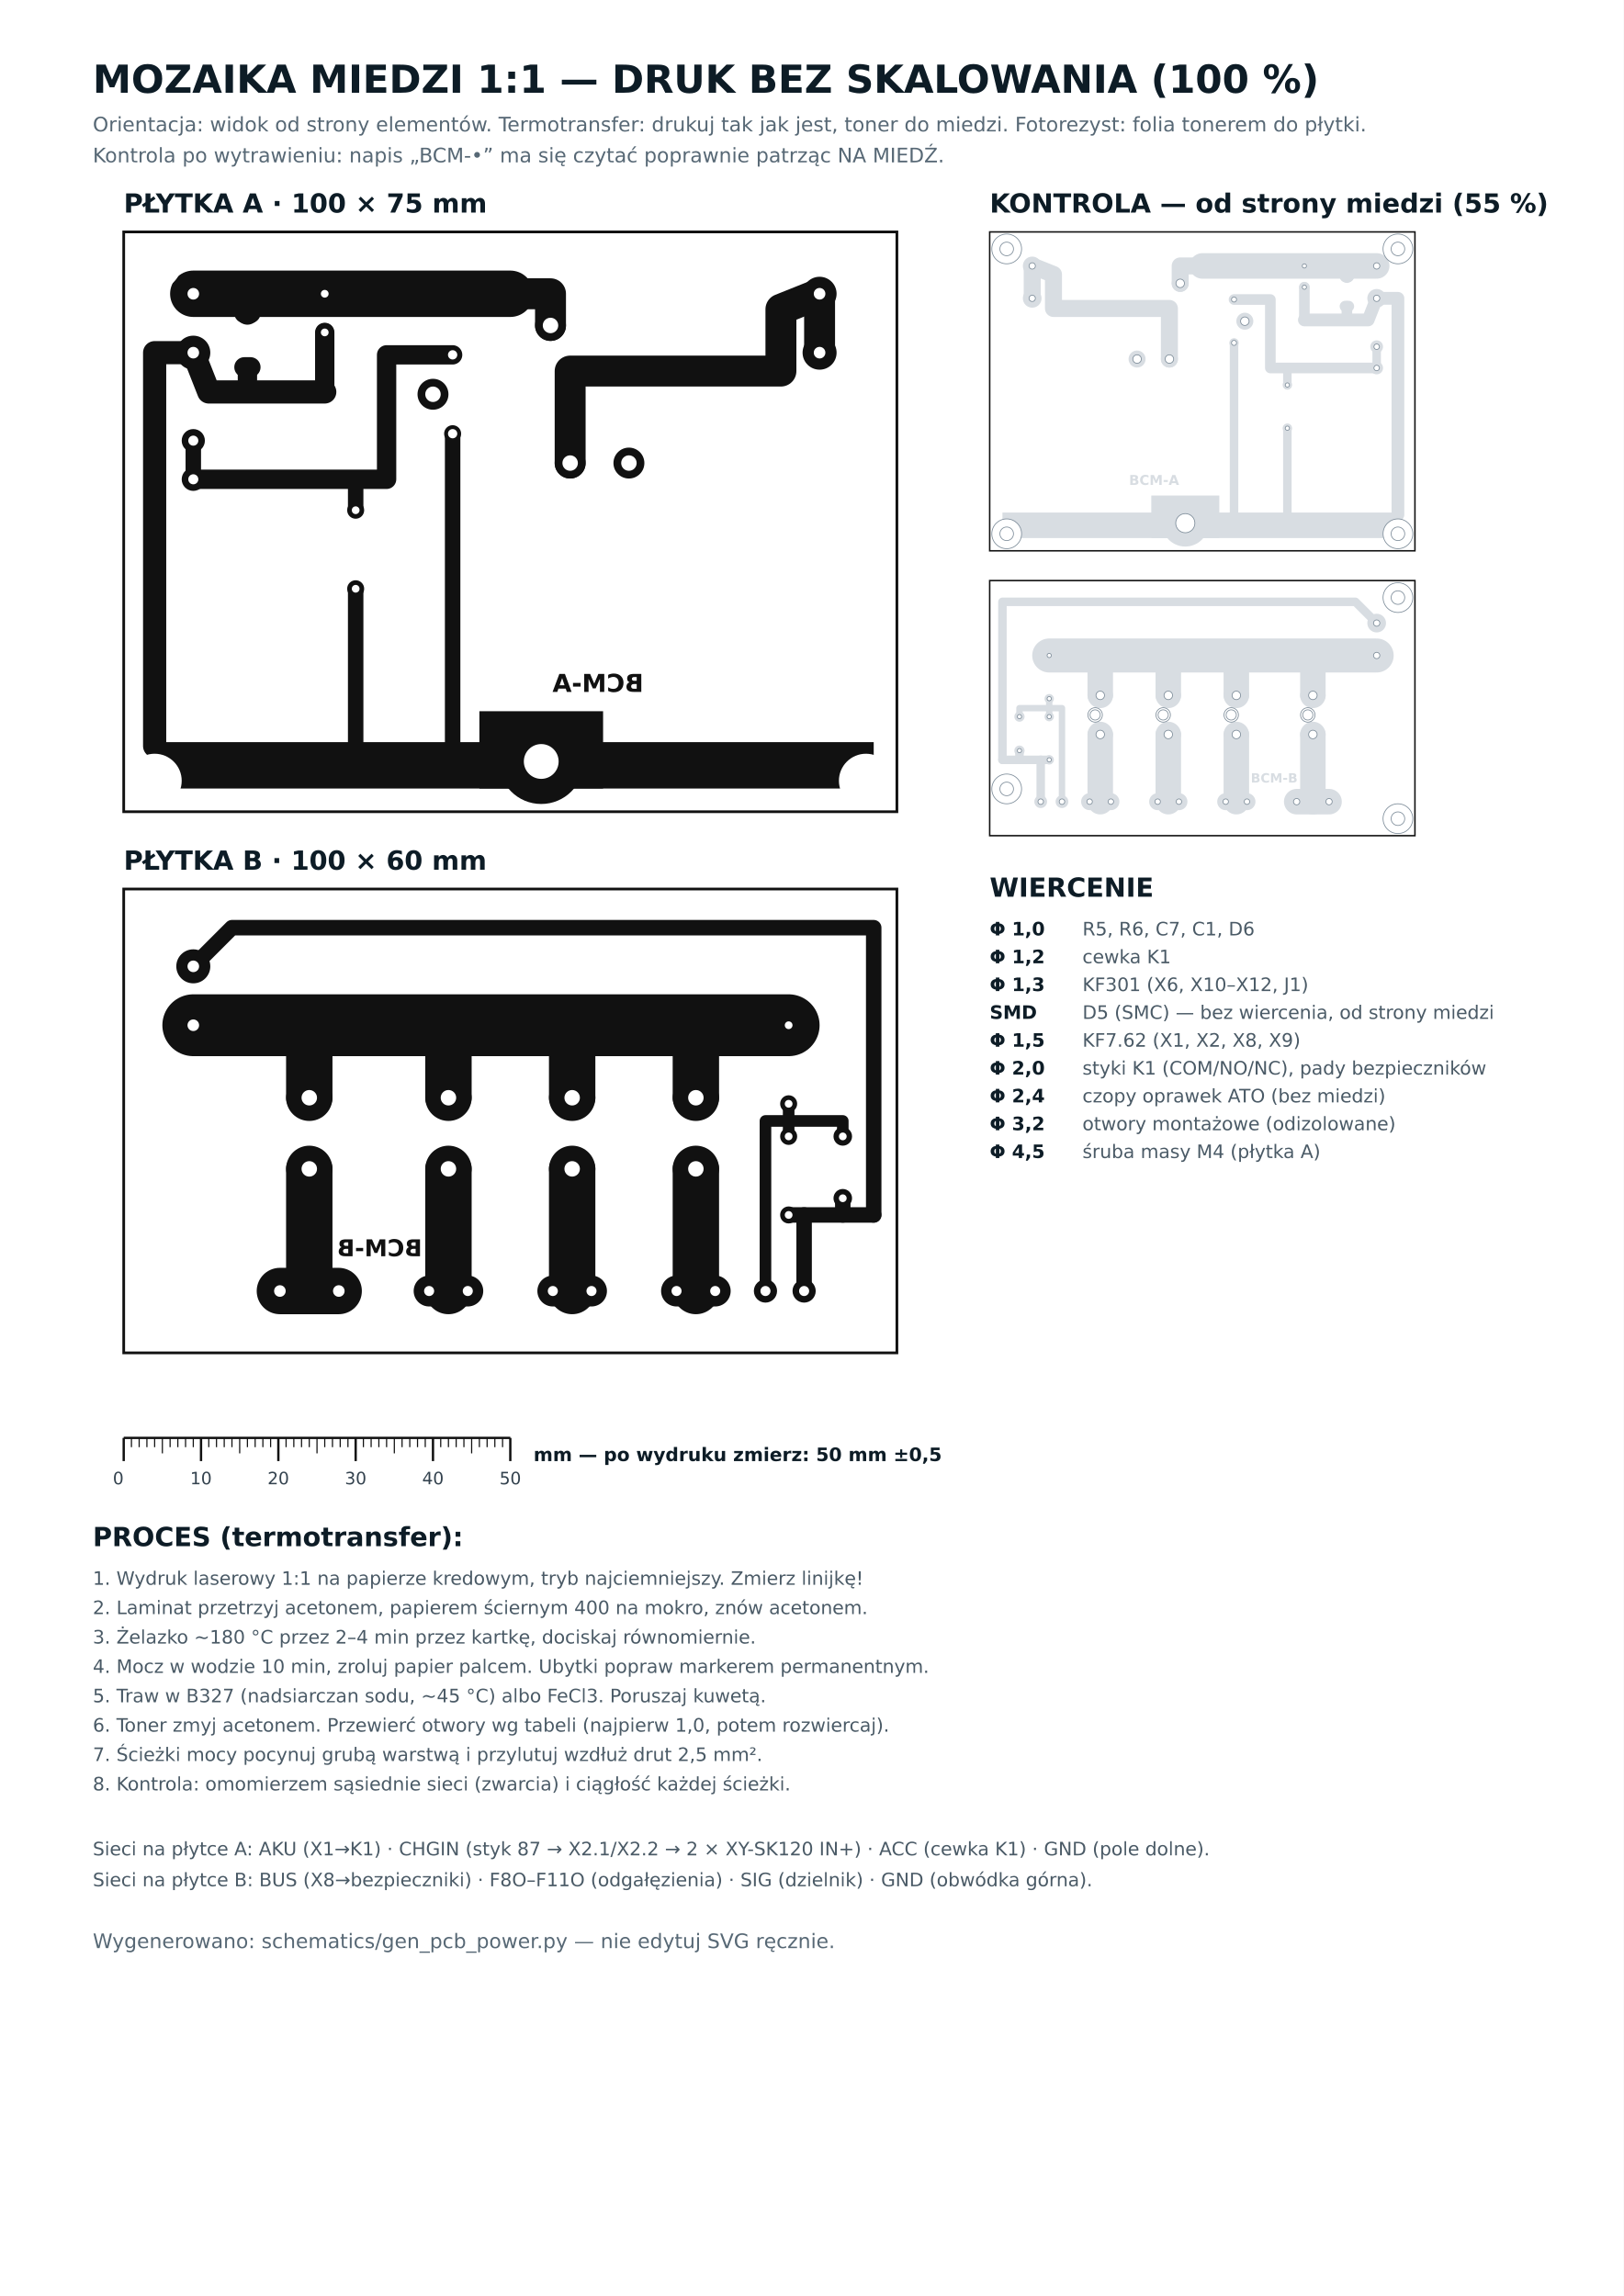
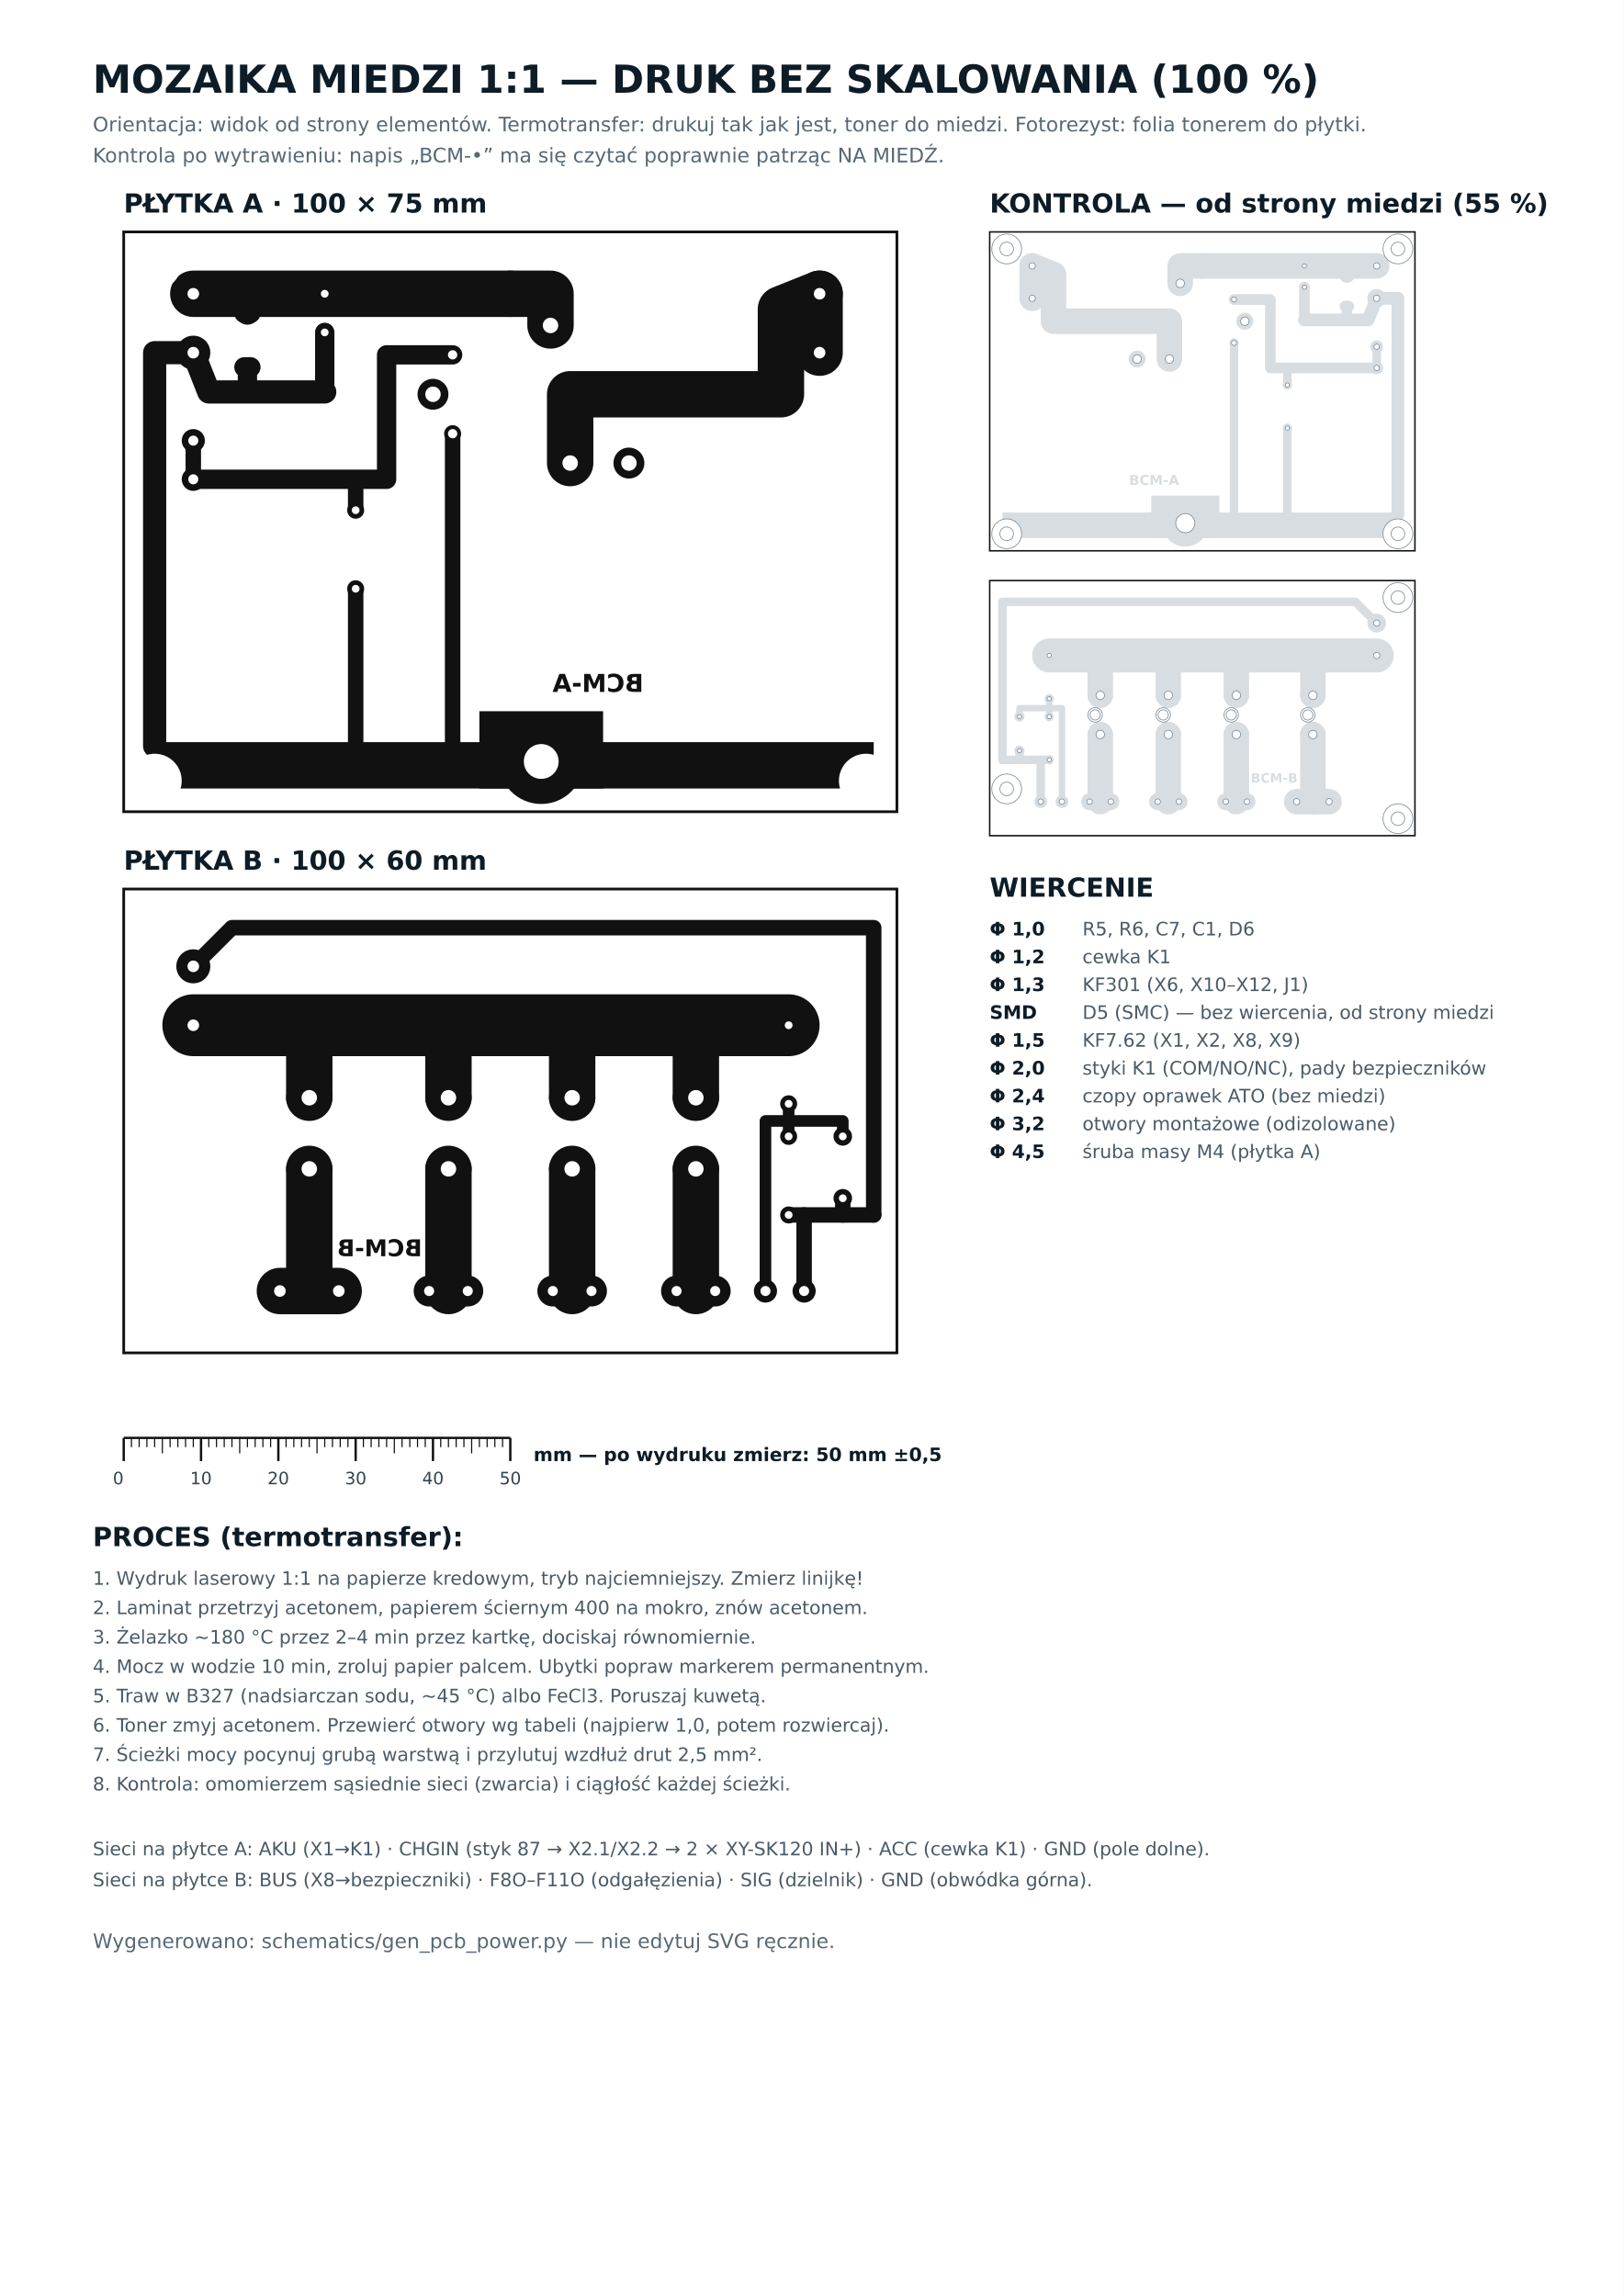
<svg xmlns="http://www.w3.org/2000/svg" width="210mm" height="297mm" viewBox="0 0 210 297" font-family="DejaVu Sans, Verdana, sans-serif">
  <style>
 .bg{fill:#ffffff}
 .cu{fill:#111111;stroke:none}
 .cuw{stroke:#111111;fill:none;stroke-linecap:round;stroke-linejoin:round}
 .drl{fill:#ffffff;stroke:none}
 .brd{fill:none;stroke:#111111;stroke-width:0.35}
 .brdg{fill:none;stroke:#98a6b0;stroke-width:0.3}
 .cul{fill:#d8dde2;stroke:none}
 .culw{stroke:#d8dde2;fill:none;stroke-linecap:round;stroke-linejoin:round}
 .drll{fill:#ffffff;stroke:#7d8c99;stroke-width:0.18}
 .sk{fill:none;stroke:#16242e;stroke-width:0.3}
 .ttl{font-size:5px;font-weight:bold;fill:#0d1c26}
 .sub{font-size:2.6px;fill:#576875}
 .h{font-size:3.4px;font-weight:bold;fill:#0d1c26}
 .l{font-size:2.2px;fill:#33424e}
 .lb{font-size:2.4px;font-weight:bold;fill:#0d1c26}
 .r{font-size:2.4px;font-weight:bold;fill:#a8321a}
 .re{font-size:2.4px;font-weight:bold;fill:#a8321a;text-anchor:end}
 .w{font-size:2.2px;fill:#2b4a8a;font-weight:bold}
 .we{font-size:2.2px;fill:#2b4a8a;font-weight:bold;text-anchor:end}
 .n{font-size:2.4px;fill:#4a5a66}
 .nb{font-size:2.6px;font-weight:bold;fill:#0d1c26}
 .ldr{stroke:#7d8c99;stroke-width:0.2;fill:none}
</style>
  <rect class="bg" x="0" y="0" width="210" height="297" />
  <text class="ttl" x="12" y="12">MOZAIKA MIEDZI 1:1 — DRUK BEZ SKALOWANIA (100 %)</text>
  <text class="sub" x="12" y="17">Orientacja: widok od strony elementów. Termotransfer: drukuj tak jak jest, toner do miedzi. Fotorezyst: folia tonerem do płytki.</text>
  <text class="sub" x="12" y="21">Kontrola po wytrawieniu: napis „BCM-•” ma się czytać poprawnie patrząc NA MIEDŹ.</text>
  <text class="h" x="16" y="27.5">PŁYTKA A · 100 × 75 mm</text>
  <g transform="translate(16,30)">
    <rect class="cu" x="3" y="66" width="94" height="6" />
    <rect class="cu" x="46" y="62" width="16" height="10" />
    <path class="cuw" stroke-width="6" d="M 9 8 L 50 8" />
    <path class="cuw" stroke-width="3" d="M 16 8 L 16 10.5" />
    <path class="cuw" stroke-width="2.5" d="M 16 17.5 L 16 20.7" />
-     <path class="cuw" stroke-width="4" d="M 50 8 L 55.2 8 L 55.2 12.1" />
+     <path class="cuw" stroke-width="6" d="M 50 8 L 55.2 8 L 55.2 12.1" />
    <path class="cuw" stroke-width="3" d="M 9 15.62 L 11 20.7 L 26 20.7" />
    <path class="cuw" stroke-width="2.5" d="M 26 13 L 26 20.7" />
    <path class="cuw" stroke-width="3" d="M 9 15.62 L 4 15.62 L 4 66.5" />
    <path class="cuw" stroke-width="2" d="M 9 27 L 9 32" />
    <path class="cuw" stroke-width="2.5" d="M 9 32 L 34 32 L 34 15.9 L 42.54 15.9" />
    <path class="cuw" stroke-width="2" d="M 30 36 L 30 32" />
    <path class="cuw" stroke-width="2" d="M 30 46.16 L 30 66.5" />
    <path class="cuw" stroke-width="2" d="M 42.54 26.1 L 42.54 66.5" />
-     <path class="cuw" stroke-width="4" d="M 57.74 29.9 L 57.74 18 L 85 18 L 85 10 L 90 8" />
-     <path class="cuw" stroke-width="4" d="M 90 8 L 90 15.62" />
+     <path class="cuw" stroke-width="6" d="M 57.74 29.9 L 57.74 21 L 85 21 L 85 10 L 90 8" />
+     <path class="cuw" stroke-width="6" d="M 90 8 L 90 15.62" />
    <circle class="cu" cx="9" cy="8.0" r="2.2" />
    <circle class="cu" cx="9" cy="15.62" r="2.2" />
    <circle class="cu" cx="9" cy="27.0" r="1.5" />
    <circle class="cu" cx="9" cy="32.0" r="1.5" />
    <circle class="cu" cx="90" cy="8.0" r="2.2" />
    <circle class="cu" cx="90" cy="15.62" r="2.2" />
    <rect class="cu" x="14.3" y="9.2" width="3.4" height="2.6" rx="1.3" />
    <rect class="cu" x="14.3" y="16.2" width="3.4" height="2.6" rx="1.3" />
    <circle class="cu" cx="26" cy="8" r="1.2" />
    <circle class="cu" cx="26" cy="13" r="1.2" />
    <circle class="cu" cx="40" cy="21" r="2.0" />
    <circle class="cu" cx="42.54" cy="15.9" r="1.1" />
    <circle class="cu" cx="42.54" cy="26.1" r="1.1" />
    <circle class="cu" cx="55.2" cy="12.1" r="2.0" />
    <circle class="cu" cx="57.74" cy="29.9" r="2.0" />
    <circle class="cu" cx="65.34" cy="29.9" r="2.0" />
    <circle class="cu" cx="30" cy="36" r="1.1" />
    <circle class="cu" cx="30" cy="46.16" r="1.1" />
    <circle class="cu" cx="54" cy="68.5" r="5.5" />
    <circle class="drl" cx="4" cy="4" r="3.5" />
    <circle class="drl" cx="96" cy="4" r="3.5" />
    <circle class="drl" cx="4" cy="71" r="3.5" />
    <circle class="drl" cx="96" cy="71" r="3.5" />
    <g transform="translate(57,59.5) scale(-1,1)">
      <text x="-10.24" y="0" font-size="3.2" font-weight="bold" fill="#111">BCM-A</text>
    </g>
    <circle class="drl" cx="9" cy="8.0" r="0.75" />
    <circle class="drl" cx="9" cy="15.62" r="0.75" />
    <circle class="drl" cx="9" cy="27.0" r="0.65" />
    <circle class="drl" cx="9" cy="32.0" r="0.65" />
    <circle class="drl" cx="90" cy="8.0" r="0.75" />
    <circle class="drl" cx="90" cy="15.62" r="0.75" />
    <circle class="drl" cx="16" cy="10.5" r="0.0" />
    <circle class="drl" cx="16" cy="17.5" r="0.0" />
    <circle class="drl" cx="26" cy="8" r="0.5" />
    <circle class="drl" cx="26" cy="13" r="0.5" />
    <circle class="drl" cx="40" cy="21" r="1.0" />
    <circle class="drl" cx="42.54" cy="15.9" r="0.6" />
    <circle class="drl" cx="42.54" cy="26.1" r="0.6" />
    <circle class="drl" cx="55.2" cy="12.1" r="1.0" />
    <circle class="drl" cx="57.74" cy="29.9" r="1.0" />
    <circle class="drl" cx="65.34" cy="29.9" r="1.0" />
    <circle class="drl" cx="30" cy="36" r="0.5" />
    <circle class="drl" cx="30" cy="46.16" r="0.5" />
    <circle class="drl" cx="54" cy="68.5" r="2.25" />
    <circle class="drl" cx="4" cy="4" r="1.6" />
    <circle class="drl" cx="96" cy="4" r="1.6" />
    <circle class="drl" cx="4" cy="71" r="1.6" />
    <circle class="drl" cx="96" cy="71" r="1.6" />
    <rect class="brd" x="0" y="0" width="100" height="75" />
  </g>
  <text class="h" x="16" y="112.5">PŁYTKA B · 100 × 60 mm</text>
  <g transform="translate(16,115)">
    <path class="cuw" stroke-width="8" d="M 9 17.62 L 86 17.62" />
    <path class="cuw" stroke-width="6" d="M 24 17.62 L 24 27" />
    <path class="cuw" stroke-width="6" d="M 24 36.2 L 24 52" />
    <path class="cuw" stroke-width="6" d="M 42 17.62 L 42 27" />
    <path class="cuw" stroke-width="6" d="M 42 36.2 L 42 52" />
    <path class="cuw" stroke-width="6" d="M 58 17.62 L 58 27" />
    <path class="cuw" stroke-width="6" d="M 58 36.2 L 58 52" />
    <path class="cuw" stroke-width="6" d="M 74 17.62 L 74 27" />
    <path class="cuw" stroke-width="6" d="M 74 36.2 L 74 52" />
    <path class="cuw" stroke-width="6" d="M 20.2 52 L 27.8 52" />
    <path class="cuw" stroke-width="4" d="M 39.5 52 L 44.5 52" />
    <path class="cuw" stroke-width="4" d="M 55.5 52 L 60.5 52" />
    <path class="cuw" stroke-width="4" d="M 71.5 52 L 76.5 52" />
    <path class="cuw" stroke-width="1.5" d="M 86 27.78 L 86 32" />
    <path class="cuw" stroke-width="1.5" d="M 86 30 L 93 30 L 93 32" />
    <path class="cuw" stroke-width="1.5" d="M 86 30 L 83 30 L 83 52" />
    <path class="cuw" stroke-width="2" d="M 93 40 L 93 42.16" />
    <path class="cuw" stroke-width="2" d="M 86 42.16 L 97 42.16" />
    <path class="cuw" stroke-width="2" d="M 88 42.16 L 88 52" />
    <path class="cuw" stroke-width="2" d="M 9 10 L 14 5 L 97 5 L 97 42.16" />
    <circle class="cu" cx="9" cy="10.0" r="2.2" />
    <circle class="cu" cx="9" cy="17.62" r="2.2" />
    <rect class="cu" x="21.0" y="25.0" width="6.0" height="4.0" rx="2.0" />
    <rect class="cu" x="21.0" y="34.2" width="6.0" height="4.0" rx="2.0" />
    <rect class="cu" x="39.0" y="25.0" width="6.0" height="4.0" rx="2.0" />
    <rect class="cu" x="39.0" y="34.2" width="6.0" height="4.0" rx="2.0" />
    <rect class="cu" x="55.0" y="25.0" width="6.0" height="4.0" rx="2.0" />
    <rect class="cu" x="55.0" y="34.2" width="6.0" height="4.0" rx="2.0" />
    <rect class="cu" x="71.0" y="25.0" width="6.0" height="4.0" rx="2.0" />
    <rect class="cu" x="71.0" y="34.2" width="6.0" height="4.0" rx="2.0" />
    <circle class="cu" cx="20.2" cy="52" r="2.2" />
    <circle class="cu" cx="27.82" cy="52" r="2.2" />
    <circle class="cu" cx="39.5" cy="52" r="1.5" />
    <circle class="cu" cx="44.5" cy="52" r="1.5" />
    <circle class="cu" cx="55.5" cy="52" r="1.5" />
    <circle class="cu" cx="60.5" cy="52" r="1.5" />
    <circle class="cu" cx="71.5" cy="52" r="1.5" />
    <circle class="cu" cx="76.5" cy="52" r="1.5" />
    <circle class="cu" cx="83.0" cy="52" r="1.5" />
    <circle class="cu" cx="88.0" cy="52" r="1.5" />
    <circle class="cu" cx="86" cy="17.62" r="1.1" />
    <circle class="cu" cx="86" cy="27.78" r="1.1" />
    <circle class="cu" cx="86" cy="32" r="1.1" />
    <circle class="cu" cx="86" cy="42.16" r="1.1" />
    <circle class="cu" cx="93" cy="32" r="1.2" />
    <circle class="cu" cx="93" cy="40" r="1.2" />
    <circle class="drl" cx="25.2" cy="31.6" r="1.7" />
    <circle class="drl" cx="43.2" cy="31.6" r="1.7" />
    <circle class="drl" cx="59.2" cy="31.6" r="1.7" />
    <circle class="drl" cx="75.2" cy="31.6" r="1.7" />
    <circle class="drl" cx="4" cy="4" r="3.5" />
    <circle class="drl" cx="4" cy="56" r="3.5" />
    <circle class="drl" cx="96" cy="49" r="3.5" />
    <g transform="translate(29,47.5) scale(-1,1)">
      <text x="-9.6" y="0" font-size="3.0" font-weight="bold" fill="#111">BCM-B</text>
    </g>
    <circle class="drl" cx="9" cy="10.0" r="0.75" />
    <circle class="drl" cx="9" cy="17.62" r="0.75" />
    <circle class="drl" cx="24" cy="27" r="1.0" />
    <circle class="drl" cx="24" cy="36.2" r="1.0" />
    <circle class="drl" cx="42" cy="27" r="1.0" />
    <circle class="drl" cx="42" cy="36.2" r="1.0" />
    <circle class="drl" cx="58" cy="27" r="1.0" />
    <circle class="drl" cx="58" cy="36.2" r="1.0" />
    <circle class="drl" cx="74" cy="27" r="1.0" />
    <circle class="drl" cx="74" cy="36.2" r="1.0" />
    <circle class="drl" cx="20.2" cy="52" r="0.75" />
    <circle class="drl" cx="27.82" cy="52" r="0.75" />
    <circle class="drl" cx="39.5" cy="52" r="0.65" />
    <circle class="drl" cx="44.5" cy="52" r="0.65" />
    <circle class="drl" cx="55.5" cy="52" r="0.65" />
    <circle class="drl" cx="60.5" cy="52" r="0.65" />
    <circle class="drl" cx="71.5" cy="52" r="0.65" />
    <circle class="drl" cx="76.5" cy="52" r="0.65" />
    <circle class="drl" cx="83.0" cy="52" r="0.65" />
    <circle class="drl" cx="88.0" cy="52" r="0.65" />
    <circle class="drl" cx="86" cy="17.62" r="0.5" />
    <circle class="drl" cx="86" cy="27.78" r="0.5" />
    <circle class="drl" cx="86" cy="32" r="0.5" />
    <circle class="drl" cx="86" cy="42.16" r="0.5" />
    <circle class="drl" cx="93" cy="32" r="0.5" />
    <circle class="drl" cx="93" cy="40" r="0.5" />
    <circle class="drl" cx="25.2" cy="31.6" r="1.2" />
    <circle class="drl" cx="43.2" cy="31.6" r="1.2" />
    <circle class="drl" cx="59.2" cy="31.6" r="1.2" />
    <circle class="drl" cx="75.2" cy="31.6" r="1.2" />
    <circle class="drl" cx="4" cy="4" r="1.6" />
    <circle class="drl" cx="4" cy="56" r="1.6" />
    <circle class="drl" cx="96" cy="49" r="1.6" />
    <rect class="brd" x="0" y="0" width="100" height="60" />
  </g>
  <text class="h" x="128" y="27.5">KONTROLA — od strony miedzi (55 %)</text>
  <g transform="translate(128,30) scale(0.55)">
    <g transform="translate(100,0) scale(-1,1)">
      <rect class="cul" x="3" y="66" width="94" height="6" />
      <rect class="cul" x="46" y="62" width="16" height="10" />
      <path class="culw" stroke-width="6" d="M 9 8 L 50 8" />
      <path class="culw" stroke-width="3" d="M 16 8 L 16 10.5" />
      <path class="culw" stroke-width="2.5" d="M 16 17.5 L 16 20.7" />
-       <path class="culw" stroke-width="4" d="M 50 8 L 55.2 8 L 55.2 12.1" />
+       <path class="culw" stroke-width="6" d="M 50 8 L 55.2 8 L 55.2 12.1" />
      <path class="culw" stroke-width="3" d="M 9 15.62 L 11 20.7 L 26 20.7" />
      <path class="culw" stroke-width="2.5" d="M 26 13 L 26 20.7" />
      <path class="culw" stroke-width="3" d="M 9 15.62 L 4 15.62 L 4 66.5" />
      <path class="culw" stroke-width="2" d="M 9 27 L 9 32" />
      <path class="culw" stroke-width="2.5" d="M 9 32 L 34 32 L 34 15.9 L 42.54 15.9" />
      <path class="culw" stroke-width="2" d="M 30 36 L 30 32" />
      <path class="culw" stroke-width="2" d="M 30 46.16 L 30 66.5" />
      <path class="culw" stroke-width="2" d="M 42.54 26.1 L 42.54 66.5" />
-       <path class="culw" stroke-width="4" d="M 57.74 29.9 L 57.74 18 L 85 18 L 85 10 L 90 8" />
-       <path class="culw" stroke-width="4" d="M 90 8 L 90 15.62" />
+       <path class="culw" stroke-width="6" d="M 57.74 29.9 L 57.74 21 L 85 21 L 85 10 L 90 8" />
+       <path class="culw" stroke-width="6" d="M 90 8 L 90 15.62" />
      <circle class="cul" cx="9" cy="8.0" r="2.2" />
      <circle class="cul" cx="9" cy="15.62" r="2.2" />
      <circle class="cul" cx="9" cy="27.0" r="1.5" />
      <circle class="cul" cx="9" cy="32.0" r="1.5" />
      <circle class="cul" cx="90" cy="8.0" r="2.2" />
      <circle class="cul" cx="90" cy="15.62" r="2.2" />
      <rect class="cul" x="14.3" y="9.2" width="3.4" height="2.6" rx="1.3" />
      <rect class="cul" x="14.3" y="16.2" width="3.4" height="2.6" rx="1.3" />
      <circle class="cul" cx="26" cy="8" r="1.2" />
      <circle class="cul" cx="26" cy="13" r="1.2" />
      <circle class="cul" cx="40" cy="21" r="2.0" />
      <circle class="cul" cx="42.54" cy="15.9" r="1.1" />
      <circle class="cul" cx="42.54" cy="26.1" r="1.1" />
      <circle class="cul" cx="55.2" cy="12.1" r="2.0" />
      <circle class="cul" cx="57.74" cy="29.9" r="2.0" />
      <circle class="cul" cx="65.34" cy="29.9" r="2.0" />
      <circle class="cul" cx="30" cy="36" r="1.1" />
      <circle class="cul" cx="30" cy="46.16" r="1.1" />
      <circle class="cul" cx="54" cy="68.5" r="5.5" />
      <circle class="drll" cx="4" cy="4" r="3.5" />
      <circle class="drll" cx="96" cy="4" r="3.5" />
      <circle class="drll" cx="4" cy="71" r="3.5" />
      <circle class="drll" cx="96" cy="71" r="3.5" />
      <g transform="translate(57,59.5) scale(-1,1)">
        <text x="-10.24" y="0" font-size="3.2" font-weight="bold" fill="#d8dde2">BCM-A</text>
      </g>
      <circle class="drll" cx="9" cy="8.0" r="0.75" />
      <circle class="drll" cx="9" cy="15.62" r="0.75" />
      <circle class="drll" cx="9" cy="27.0" r="0.65" />
      <circle class="drll" cx="9" cy="32.0" r="0.65" />
      <circle class="drll" cx="90" cy="8.0" r="0.75" />
      <circle class="drll" cx="90" cy="15.62" r="0.75" />
      <circle class="drll" cx="16" cy="10.5" r="0.0" />
      <circle class="drll" cx="16" cy="17.5" r="0.0" />
      <circle class="drll" cx="26" cy="8" r="0.5" />
      <circle class="drll" cx="26" cy="13" r="0.5" />
      <circle class="drll" cx="40" cy="21" r="1.0" />
      <circle class="drll" cx="42.54" cy="15.9" r="0.6" />
      <circle class="drll" cx="42.54" cy="26.1" r="0.6" />
      <circle class="drll" cx="55.2" cy="12.1" r="1.0" />
      <circle class="drll" cx="57.74" cy="29.9" r="1.0" />
      <circle class="drll" cx="65.34" cy="29.9" r="1.0" />
      <circle class="drll" cx="30" cy="36" r="0.5" />
      <circle class="drll" cx="30" cy="46.16" r="0.5" />
      <circle class="drll" cx="54" cy="68.5" r="2.25" />
      <circle class="drll" cx="4" cy="4" r="1.6" />
      <circle class="drll" cx="96" cy="4" r="1.6" />
      <circle class="drll" cx="4" cy="71" r="1.6" />
      <circle class="drll" cx="96" cy="71" r="1.6" />
      <rect class="brd" x="0" y="0" width="100" height="75" />
    </g>
    <g transform="translate(100,82) scale(-1,1)">
      <path class="culw" stroke-width="8" d="M 9 17.62 L 86 17.62" />
      <path class="culw" stroke-width="6" d="M 24 17.62 L 24 27" />
      <path class="culw" stroke-width="6" d="M 24 36.2 L 24 52" />
      <path class="culw" stroke-width="6" d="M 42 17.62 L 42 27" />
      <path class="culw" stroke-width="6" d="M 42 36.2 L 42 52" />
      <path class="culw" stroke-width="6" d="M 58 17.62 L 58 27" />
      <path class="culw" stroke-width="6" d="M 58 36.2 L 58 52" />
      <path class="culw" stroke-width="6" d="M 74 17.62 L 74 27" />
      <path class="culw" stroke-width="6" d="M 74 36.2 L 74 52" />
      <path class="culw" stroke-width="6" d="M 20.2 52 L 27.8 52" />
      <path class="culw" stroke-width="4" d="M 39.5 52 L 44.5 52" />
      <path class="culw" stroke-width="4" d="M 55.5 52 L 60.5 52" />
      <path class="culw" stroke-width="4" d="M 71.5 52 L 76.5 52" />
      <path class="culw" stroke-width="1.5" d="M 86 27.78 L 86 32" />
      <path class="culw" stroke-width="1.5" d="M 86 30 L 93 30 L 93 32" />
      <path class="culw" stroke-width="1.5" d="M 86 30 L 83 30 L 83 52" />
      <path class="culw" stroke-width="2" d="M 93 40 L 93 42.16" />
      <path class="culw" stroke-width="2" d="M 86 42.16 L 97 42.16" />
      <path class="culw" stroke-width="2" d="M 88 42.16 L 88 52" />
      <path class="culw" stroke-width="2" d="M 9 10 L 14 5 L 97 5 L 97 42.16" />
      <circle class="cul" cx="9" cy="10.0" r="2.2" />
      <circle class="cul" cx="9" cy="17.62" r="2.2" />
      <rect class="cul" x="21.0" y="25.0" width="6.0" height="4.0" rx="2.0" />
      <rect class="cul" x="21.0" y="34.2" width="6.0" height="4.0" rx="2.0" />
      <rect class="cul" x="39.0" y="25.0" width="6.0" height="4.0" rx="2.0" />
      <rect class="cul" x="39.0" y="34.2" width="6.0" height="4.0" rx="2.0" />
      <rect class="cul" x="55.0" y="25.0" width="6.0" height="4.0" rx="2.0" />
      <rect class="cul" x="55.0" y="34.2" width="6.0" height="4.0" rx="2.0" />
      <rect class="cul" x="71.0" y="25.0" width="6.0" height="4.0" rx="2.0" />
      <rect class="cul" x="71.0" y="34.2" width="6.0" height="4.0" rx="2.0" />
      <circle class="cul" cx="20.2" cy="52" r="2.2" />
      <circle class="cul" cx="27.82" cy="52" r="2.2" />
      <circle class="cul" cx="39.5" cy="52" r="1.5" />
      <circle class="cul" cx="44.5" cy="52" r="1.5" />
      <circle class="cul" cx="55.5" cy="52" r="1.5" />
      <circle class="cul" cx="60.5" cy="52" r="1.5" />
      <circle class="cul" cx="71.5" cy="52" r="1.5" />
      <circle class="cul" cx="76.5" cy="52" r="1.5" />
      <circle class="cul" cx="83.0" cy="52" r="1.5" />
      <circle class="cul" cx="88.0" cy="52" r="1.5" />
      <circle class="cul" cx="86" cy="17.62" r="1.1" />
      <circle class="cul" cx="86" cy="27.78" r="1.1" />
      <circle class="cul" cx="86" cy="32" r="1.1" />
      <circle class="cul" cx="86" cy="42.16" r="1.1" />
      <circle class="cul" cx="93" cy="32" r="1.2" />
      <circle class="cul" cx="93" cy="40" r="1.2" />
      <circle class="drll" cx="25.2" cy="31.6" r="1.7" />
      <circle class="drll" cx="43.2" cy="31.6" r="1.7" />
      <circle class="drll" cx="59.2" cy="31.6" r="1.7" />
      <circle class="drll" cx="75.2" cy="31.6" r="1.7" />
      <circle class="drll" cx="4" cy="4" r="3.5" />
      <circle class="drll" cx="4" cy="56" r="3.5" />
      <circle class="drll" cx="96" cy="49" r="3.5" />
      <g transform="translate(29,47.5) scale(-1,1)">
        <text x="-9.6" y="0" font-size="3.0" font-weight="bold" fill="#d8dde2">BCM-B</text>
      </g>
      <circle class="drll" cx="9" cy="10.0" r="0.75" />
      <circle class="drll" cx="9" cy="17.62" r="0.75" />
      <circle class="drll" cx="24" cy="27" r="1.0" />
      <circle class="drll" cx="24" cy="36.2" r="1.0" />
      <circle class="drll" cx="42" cy="27" r="1.0" />
      <circle class="drll" cx="42" cy="36.2" r="1.0" />
      <circle class="drll" cx="58" cy="27" r="1.0" />
      <circle class="drll" cx="58" cy="36.2" r="1.0" />
      <circle class="drll" cx="74" cy="27" r="1.0" />
      <circle class="drll" cx="74" cy="36.2" r="1.0" />
      <circle class="drll" cx="20.2" cy="52" r="0.75" />
      <circle class="drll" cx="27.82" cy="52" r="0.75" />
      <circle class="drll" cx="39.5" cy="52" r="0.65" />
      <circle class="drll" cx="44.5" cy="52" r="0.65" />
      <circle class="drll" cx="55.5" cy="52" r="0.65" />
      <circle class="drll" cx="60.5" cy="52" r="0.65" />
      <circle class="drll" cx="71.5" cy="52" r="0.65" />
      <circle class="drll" cx="76.5" cy="52" r="0.65" />
      <circle class="drll" cx="83.0" cy="52" r="0.65" />
      <circle class="drll" cx="88.0" cy="52" r="0.65" />
      <circle class="drll" cx="86" cy="17.62" r="0.5" />
      <circle class="drll" cx="86" cy="27.78" r="0.5" />
      <circle class="drll" cx="86" cy="32" r="0.5" />
      <circle class="drll" cx="86" cy="42.16" r="0.5" />
      <circle class="drll" cx="93" cy="32" r="0.5" />
      <circle class="drll" cx="93" cy="40" r="0.5" />
      <circle class="drll" cx="25.2" cy="31.6" r="1.2" />
      <circle class="drll" cx="43.2" cy="31.6" r="1.2" />
      <circle class="drll" cx="59.2" cy="31.6" r="1.2" />
      <circle class="drll" cx="75.2" cy="31.6" r="1.2" />
      <circle class="drll" cx="4" cy="4" r="1.6" />
      <circle class="drll" cx="4" cy="56" r="1.6" />
      <circle class="drll" cx="96" cy="49" r="1.6" />
      <rect class="brd" x="0" y="0" width="100" height="60" />
    </g>
  </g>
  <text class="h" x="128" y="116">WIERCENIE</text>
  <text class="lb" x="128" y="121.0">Φ 1,0</text>
  <text class="n" x="140" y="121.0">R5, R6, C7, C1, D6</text>
  <text class="lb" x="128" y="124.6">Φ 1,2</text>
  <text class="n" x="140" y="124.6">cewka K1</text>
  <text class="lb" x="128" y="128.2">Φ 1,3</text>
  <text class="n" x="140" y="128.2">KF301 (X6, X10–X12, J1)</text>
  <text class="lb" x="128" y="131.8">SMD</text>
  <text class="n" x="140" y="131.8">D5 (SMC) — bez wiercenia, od strony miedzi</text>
  <text class="lb" x="128" y="135.4">Φ 1,5</text>
  <text class="n" x="140" y="135.4">KF7.62 (X1, X2, X8, X9)</text>
  <text class="lb" x="128" y="139.0">Φ 2,0</text>
  <text class="n" x="140" y="139.0">styki K1 (COM/NO/NC), pady bezpieczników</text>
  <text class="lb" x="128" y="142.6">Φ 2,4</text>
  <text class="n" x="140" y="142.6">czopy oprawek ATO (bez miedzi)</text>
  <text class="lb" x="128" y="146.2">Φ 3,2</text>
  <text class="n" x="140" y="146.2">otwory montażowe (odizolowane)</text>
  <text class="lb" x="128" y="149.8">Φ 4,5</text>
  <text class="n" x="140" y="149.8">śruba masy M4 (płytka A)</text>
  <line x1="16" y1="186" x2="66" y2="186" stroke="#111" stroke-width="0.3" />
  <line x1="16" y1="186" x2="16" y2="189" stroke="#111" stroke-width="0.3" />
  <line x1="17" y1="186" x2="17" y2="187.2" stroke="#111" stroke-width="0.15" />
  <line x1="18" y1="186" x2="18" y2="187.2" stroke="#111" stroke-width="0.15" />
  <line x1="19" y1="186" x2="19" y2="187.2" stroke="#111" stroke-width="0.15" />
  <line x1="20" y1="186" x2="20" y2="187.2" stroke="#111" stroke-width="0.15" />
  <line x1="21" y1="186" x2="21" y2="188" stroke="#111" stroke-width="0.15" />
  <line x1="22" y1="186" x2="22" y2="187.2" stroke="#111" stroke-width="0.15" />
  <line x1="23" y1="186" x2="23" y2="187.2" stroke="#111" stroke-width="0.15" />
  <line x1="24" y1="186" x2="24" y2="187.2" stroke="#111" stroke-width="0.15" />
  <line x1="25" y1="186" x2="25" y2="187.2" stroke="#111" stroke-width="0.15" />
  <line x1="26" y1="186" x2="26" y2="189" stroke="#111" stroke-width="0.3" />
  <line x1="27" y1="186" x2="27" y2="187.2" stroke="#111" stroke-width="0.15" />
  <line x1="28" y1="186" x2="28" y2="187.2" stroke="#111" stroke-width="0.15" />
  <line x1="29" y1="186" x2="29" y2="187.2" stroke="#111" stroke-width="0.15" />
  <line x1="30" y1="186" x2="30" y2="187.2" stroke="#111" stroke-width="0.15" />
  <line x1="31" y1="186" x2="31" y2="188" stroke="#111" stroke-width="0.15" />
  <line x1="32" y1="186" x2="32" y2="187.2" stroke="#111" stroke-width="0.15" />
  <line x1="33" y1="186" x2="33" y2="187.2" stroke="#111" stroke-width="0.15" />
  <line x1="34" y1="186" x2="34" y2="187.2" stroke="#111" stroke-width="0.15" />
  <line x1="35" y1="186" x2="35" y2="187.2" stroke="#111" stroke-width="0.15" />
  <line x1="36" y1="186" x2="36" y2="189" stroke="#111" stroke-width="0.3" />
  <line x1="37" y1="186" x2="37" y2="187.2" stroke="#111" stroke-width="0.15" />
  <line x1="38" y1="186" x2="38" y2="187.2" stroke="#111" stroke-width="0.15" />
  <line x1="39" y1="186" x2="39" y2="187.2" stroke="#111" stroke-width="0.15" />
  <line x1="40" y1="186" x2="40" y2="187.2" stroke="#111" stroke-width="0.15" />
  <line x1="41" y1="186" x2="41" y2="188" stroke="#111" stroke-width="0.15" />
  <line x1="42" y1="186" x2="42" y2="187.2" stroke="#111" stroke-width="0.15" />
  <line x1="43" y1="186" x2="43" y2="187.2" stroke="#111" stroke-width="0.15" />
  <line x1="44" y1="186" x2="44" y2="187.2" stroke="#111" stroke-width="0.15" />
  <line x1="45" y1="186" x2="45" y2="187.2" stroke="#111" stroke-width="0.15" />
  <line x1="46" y1="186" x2="46" y2="189" stroke="#111" stroke-width="0.3" />
  <line x1="47" y1="186" x2="47" y2="187.2" stroke="#111" stroke-width="0.15" />
  <line x1="48" y1="186" x2="48" y2="187.2" stroke="#111" stroke-width="0.15" />
  <line x1="49" y1="186" x2="49" y2="187.2" stroke="#111" stroke-width="0.15" />
  <line x1="50" y1="186" x2="50" y2="187.2" stroke="#111" stroke-width="0.15" />
  <line x1="51" y1="186" x2="51" y2="188" stroke="#111" stroke-width="0.15" />
  <line x1="52" y1="186" x2="52" y2="187.2" stroke="#111" stroke-width="0.15" />
  <line x1="53" y1="186" x2="53" y2="187.2" stroke="#111" stroke-width="0.15" />
  <line x1="54" y1="186" x2="54" y2="187.2" stroke="#111" stroke-width="0.15" />
  <line x1="55" y1="186" x2="55" y2="187.2" stroke="#111" stroke-width="0.15" />
  <line x1="56" y1="186" x2="56" y2="189" stroke="#111" stroke-width="0.3" />
  <line x1="57" y1="186" x2="57" y2="187.2" stroke="#111" stroke-width="0.15" />
  <line x1="58" y1="186" x2="58" y2="187.2" stroke="#111" stroke-width="0.15" />
  <line x1="59" y1="186" x2="59" y2="187.2" stroke="#111" stroke-width="0.15" />
  <line x1="60" y1="186" x2="60" y2="187.2" stroke="#111" stroke-width="0.15" />
  <line x1="61" y1="186" x2="61" y2="188" stroke="#111" stroke-width="0.15" />
  <line x1="62" y1="186" x2="62" y2="187.2" stroke="#111" stroke-width="0.15" />
  <line x1="63" y1="186" x2="63" y2="187.2" stroke="#111" stroke-width="0.15" />
  <line x1="64" y1="186" x2="64" y2="187.2" stroke="#111" stroke-width="0.15" />
  <line x1="65" y1="186" x2="65" y2="187.2" stroke="#111" stroke-width="0.15" />
  <line x1="66" y1="186" x2="66" y2="189" stroke="#111" stroke-width="0.3" />
  <text class="l" x="14.6" y="192">0</text>
  <text class="l" x="24.6" y="192">10</text>
  <text class="l" x="34.6" y="192">20</text>
  <text class="l" x="44.6" y="192">30</text>
  <text class="l" x="54.6" y="192">40</text>
  <text class="l" x="64.6" y="192">50</text>
  <text class="lb" x="69" y="189">mm — po wydruku zmierz: 50 mm ±0,5</text>
  <text class="h" x="12" y="200">PROCES (termotransfer):</text>
  <text class="n" x="12" y="205.0">1. Wydruk laserowy 1:1 na papierze kredowym, tryb najciemniejszy. Zmierz linijkę!</text>
  <text class="n" x="12" y="208.8">2. Laminat przetrzyj acetonem, papierem ściernym 400 na mokro, znów acetonem.</text>
  <text class="n" x="12" y="212.6">3. Żelazko ~180 °C przez 2–4 min przez kartkę, dociskaj równomiernie.</text>
  <text class="n" x="12" y="216.4">4. Mocz w wodzie 10 min, zroluj papier palcem. Ubytki popraw markerem permanentnym.</text>
  <text class="n" x="12" y="220.2">5. Traw w B327 (nadsiarczan sodu, ~45 °C) albo FeCl3. Poruszaj kuwetą.</text>
  <text class="n" x="12" y="224.0">6. Toner zmyj acetonem. Przewierć otwory wg tabeli (najpierw 1,0, potem rozwiercaj).</text>
  <text class="n" x="12" y="227.8">7. Ścieżki mocy pocynuj grubą warstwą i przylutuj wzdłuż drut 2,5 mm².</text>
  <text class="n" x="12" y="231.6">8. Kontrola: omomierzem sąsiednie sieci (zwarcia) i ciągłość każdej ścieżki.</text>
  <text class="n" x="12" y="240">Sieci na płytce A: AKU (X1→K1) · CHGIN (styk 87 → X2.1/X2.2 → 2 × XY-SK120 IN+) · ACC (cewka K1) · GND (pole dolne).</text>
  <text class="n" x="12" y="244">Sieci na płytce B: BUS (X8→bezpieczniki) · F8O–F11O (odgałęzienia) · SIG (dzielnik) · GND (obwódka górna).</text>
  <text class="sub" x="12" y="252">Wygenerowano: schematics/gen_pcb_power.py — nie edytuj SVG ręcznie.</text>
</svg>
